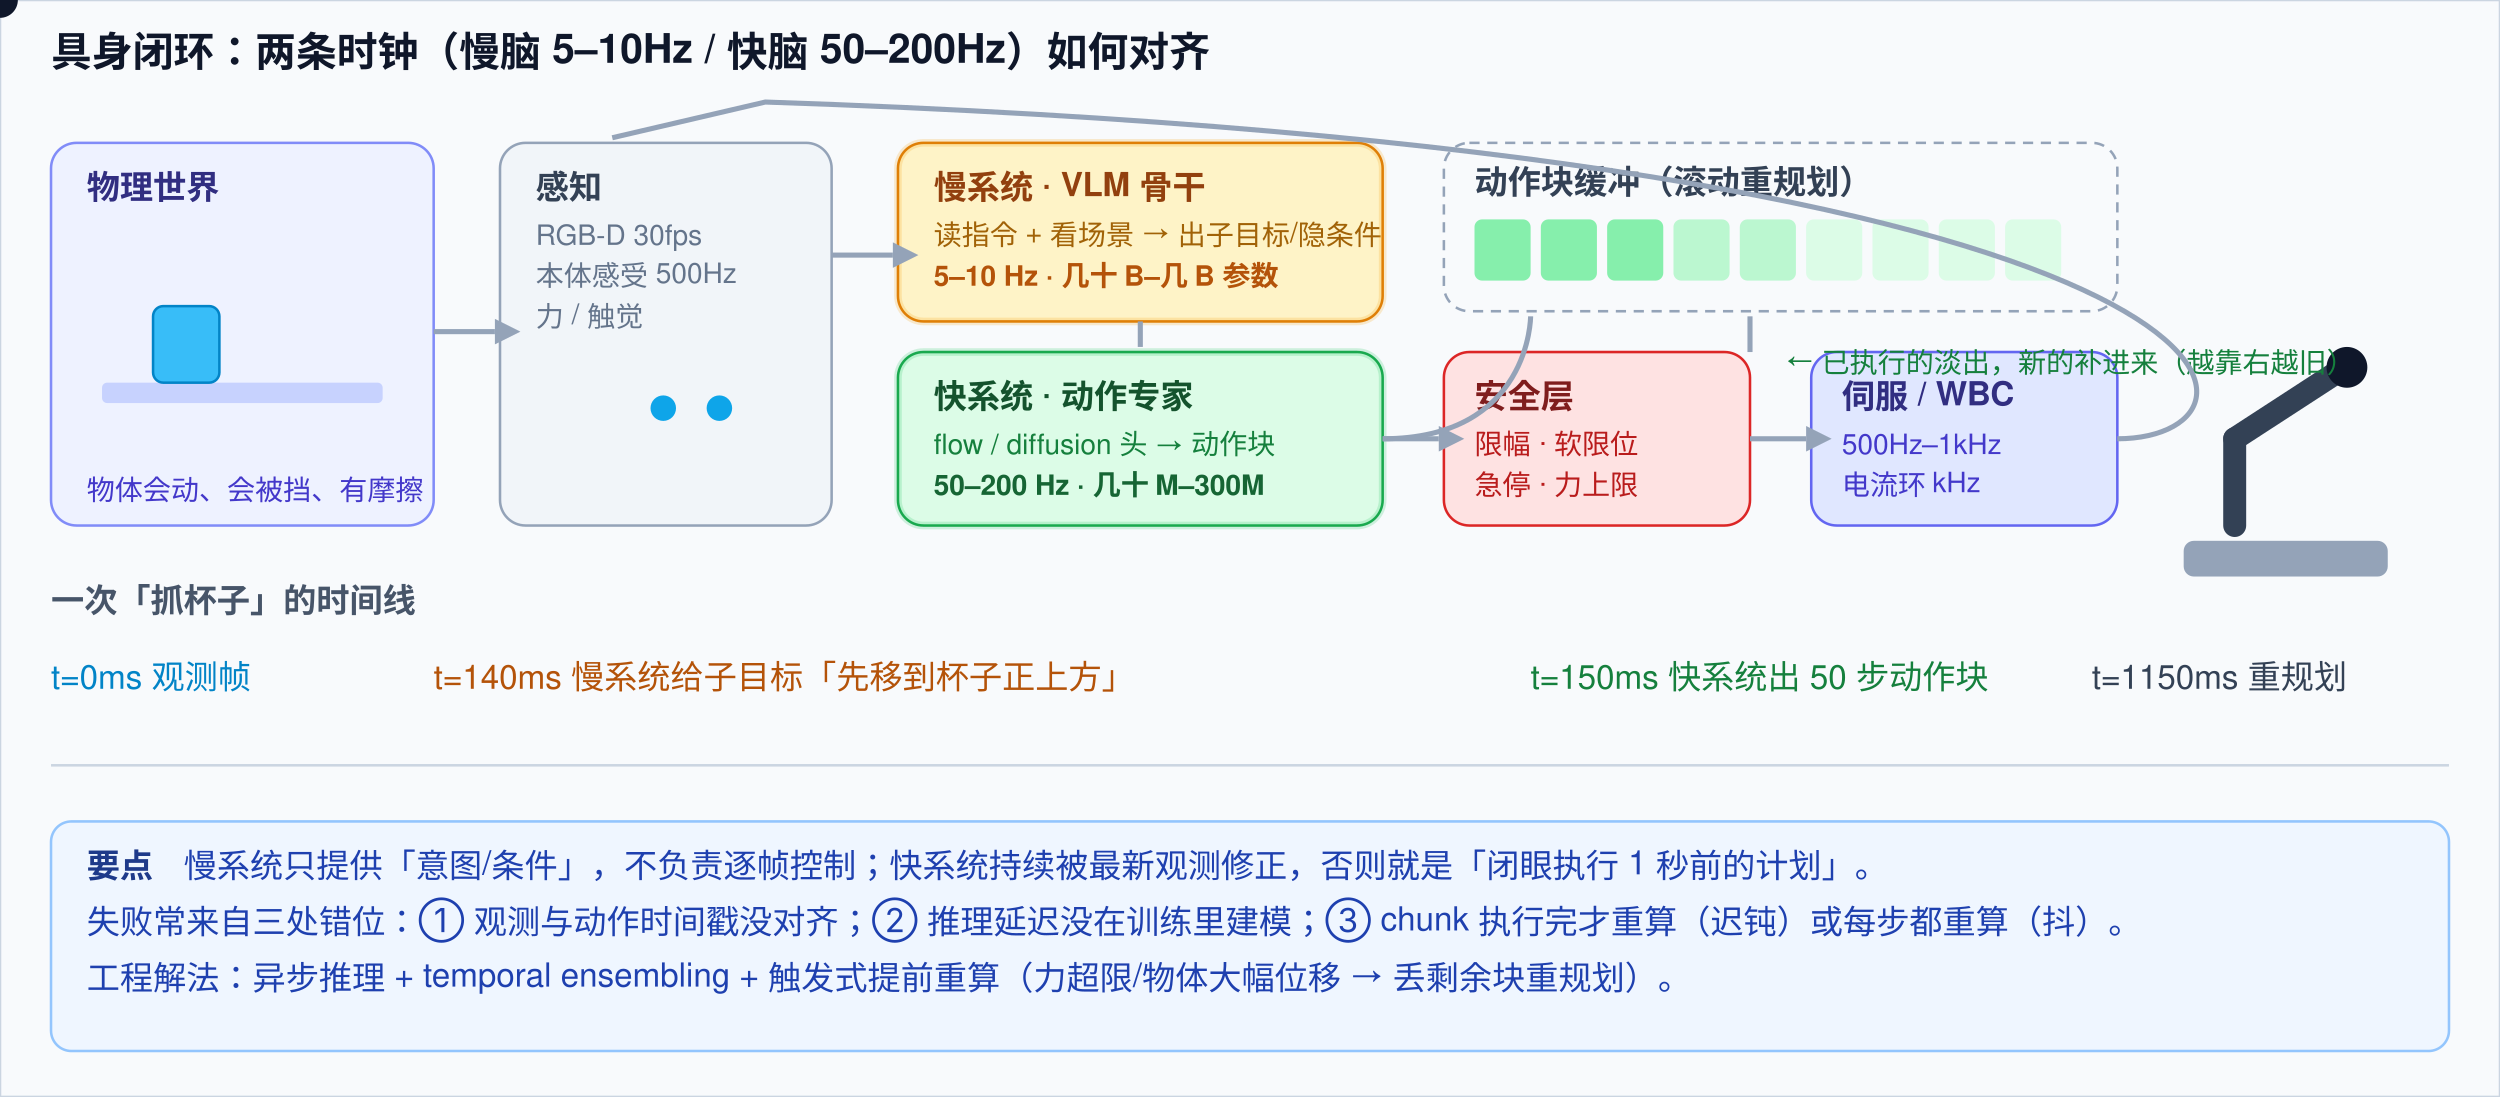
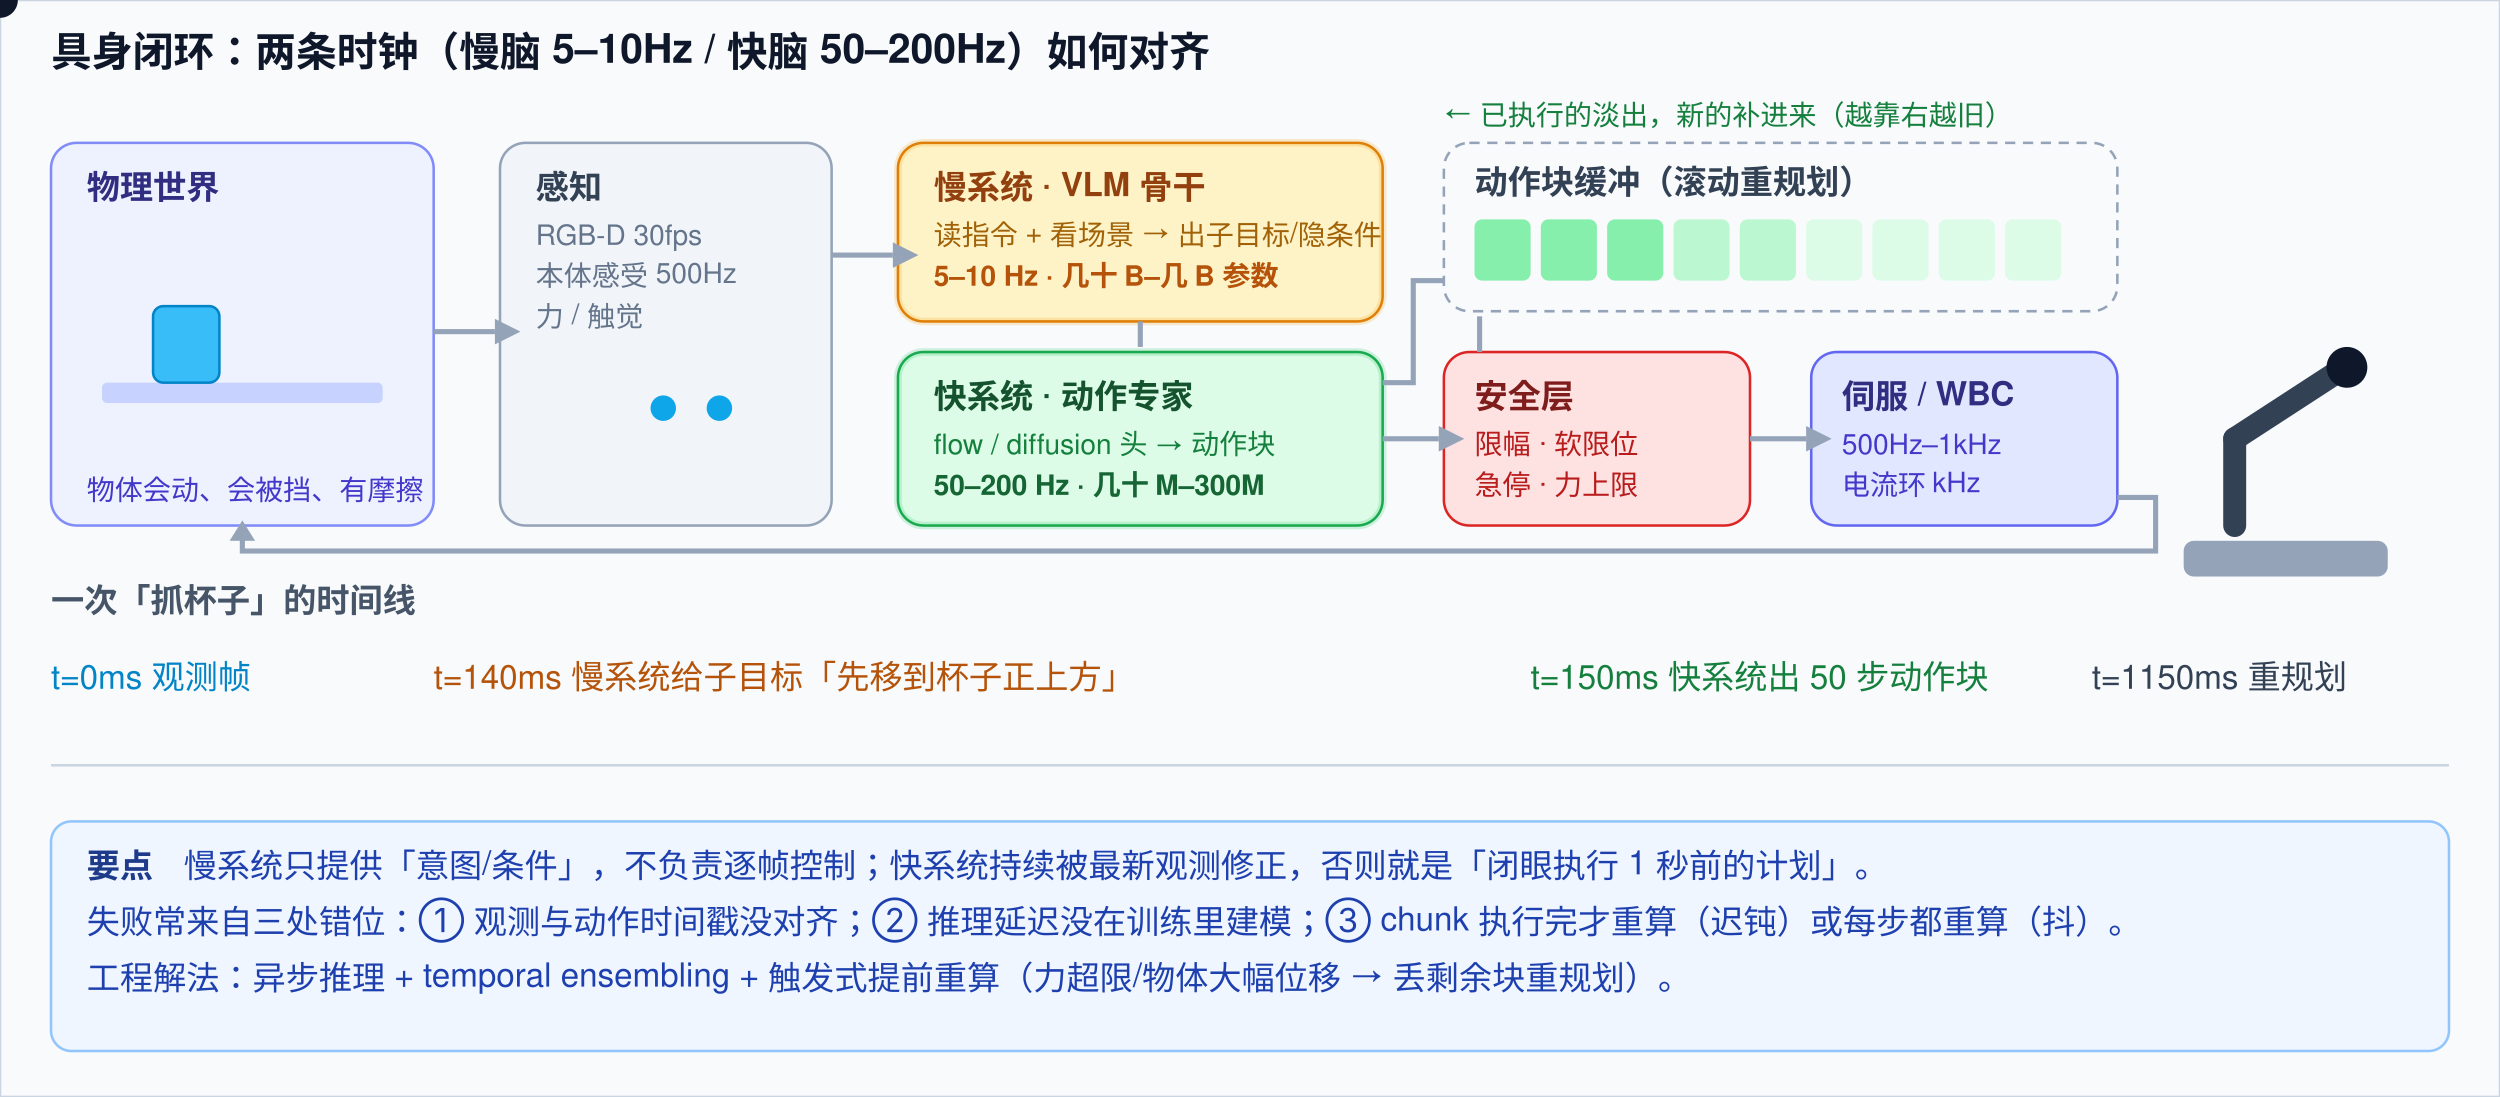
<svg xmlns="http://www.w3.org/2000/svg" viewBox="0 0 980 430" font-family="-apple-system,Segoe UI,Helvetica,Arial,sans-serif" font-size="13" role="img" aria-label="VLA 双系统感知决策行动回路动画">
  <rect x="0" y="0" width="980" height="430" fill="#f8fafc" stroke="#cbd5e1" />
  <text x="20" y="26" font-size="16" font-weight="700" fill="#0f172a">具身闭环：两条时钟（慢脑 5–10Hz / 快脑 50–200Hz）如何对齐</text>
  <rect x="20" y="56" width="150" height="150" rx="10" fill="#eef2ff" stroke="#818cf8" />
  <text x="34" y="78" fill="#312e81" font-weight="700">物理世界</text>
  <rect x="40" y="150" width="110" height="8" rx="2" fill="#c7d2fe" />
  <g>
    <rect x="60" y="120" width="26" height="30" rx="4" fill="#38bdf8" stroke="#0284c7" />
    <animateTransform attributeName="transform" type="translate" values="0 0; 40 0; 40 0; 0 0" keyTimes="0;0.35;0.7;1" dur="6s" repeatCount="indefinite" />
  </g>
  <text x="34" y="196" fill="#4338ca" font-size="11">物体会动、会被挡、有摩擦</text>
  <rect x="196" y="56" width="130" height="150" rx="10" fill="#f1f5f9" stroke="#94a3b8" />
  <text x="210" y="78" fill="#334155" font-weight="700">感知</text>
  <text x="210" y="96" fill="#64748b" font-size="11">RGB-D 30fps</text>
  <text x="210" y="112" fill="#64748b" font-size="11">本体感受 500Hz</text>
  <text x="210" y="128" fill="#64748b" font-size="11">力 / 触觉</text>
  <circle cx="260" cy="160" r="5" fill="#0ea5e9">
    <animate attributeName="cy" values="150;196;150" dur="1.2s" repeatCount="indefinite" />
    <animate attributeName="opacity" values="0;1;1;0" keyTimes="0;0.15;0.8;1" dur="1.2s" repeatCount="indefinite" />
  </circle>
  <circle cx="282" cy="160" r="5" fill="#0ea5e9">
    <animate attributeName="cy" values="150;196;150" dur="1.2s" begin="0.4s" repeatCount="indefinite" />
    <animate attributeName="opacity" values="0;1;1;0" keyTimes="0;0.15;0.8;1" dur="1.2s" begin="0.4s" repeatCount="indefinite" />
  </circle>
  <rect x="352" y="56" width="190" height="70" rx="10" fill="#fef3c7" stroke="#d97706" />
  <text x="366" y="78" fill="#92400e" font-weight="700">慢系统 · VLM 骨干</text>
  <text x="366" y="96" fill="#a16207" font-size="11">读指令 + 看场景 → 出子目标/隐条件</text>
  <text x="366" y="112" fill="#b45309" font-size="11" font-weight="700">5–10 Hz · 几十 B–几 B 参数</text>
  <rect x="352" y="56" width="190" height="70" rx="10" fill="none" stroke="#f59e0b" stroke-width="3" opacity="0.2">
    <animate attributeName="opacity" values="0.15;0.9;0.15" dur="1.05s" repeatCount="indefinite" />
  </rect>
  <rect x="352" y="138" width="190" height="68" rx="10" fill="#dcfce7" stroke="#16a34a" />
  <text x="366" y="160" fill="#14532d" font-weight="700">快系统 · 动作专家</text>
  <text x="366" y="178" fill="#15803d" font-size="11">flow / diffusion 头 → 动作块</text>
  <text x="366" y="194" fill="#166534" font-size="11" font-weight="700">50–200 Hz · 几十 M–300M</text>
  <rect x="352" y="138" width="190" height="68" rx="10" fill="none" stroke="#22c55e" stroke-width="3" opacity="0.2">
    <animate attributeName="opacity" values="0.1;0.85;0.1;0.85;0.1" dur="0.36s" repeatCount="indefinite" />
  </rect>
  <rect x="566" y="138" width="120" height="68" rx="10" fill="#fee2e2" stroke="#dc2626" />
  <text x="578" y="160" fill="#7f1d1d" font-weight="700">安全层</text>
  <text x="578" y="178" fill="#b91c1c" font-size="11">限幅 · 软限位</text>
  <text x="578" y="194" fill="#b91c1c" font-size="11">急停 · 力上限</text>
  <rect x="710" y="138" width="120" height="68" rx="10" fill="#e0e7ff" stroke="#6366f1" />
  <text x="722" y="160" fill="#312e81" font-weight="700">伺服 / WBC</text>
  <text x="722" y="178" fill="#4338ca" font-size="11">500Hz–1kHz</text>
  <text x="722" y="194" fill="#4338ca" font-size="11">电流环 kHz</text>
  <g transform="translate(856,120)" stroke="#334155" stroke-width="9" fill="none" stroke-linecap="round">
    <line x1="20" y1="86" x2="20" y2="52" />
    <g>
      <animateTransform attributeName="transform" type="rotate" values="0 20 52; -22 20 52; -6 20 52; -22 20 52; 0 20 52" keyTimes="0;0.3;0.55;0.8;1" dur="6s" repeatCount="indefinite" />
      <line x1="20" y1="52" x2="60" y2="26" />
      <circle cx="64" cy="24" r="8" fill="#0f172a" stroke="none" />
    </g>
  </g>
  <rect x="856" y="212" width="80" height="14" rx="4" fill="#94a3b8" />
  <rect x="566" y="56" width="264" height="66" rx="10" fill="#f8fafc" stroke="#94a3b8" stroke-dasharray="4 3" />
  <text x="578" y="76" fill="#334155" font-weight="700">动作块缓冲（滚动重规划）</text>
  <g>
    <rect x="578" y="86" width="22" height="24" rx="3" fill="#86efac">
      <animate attributeName="opacity" values="1;0.25;1" dur="2.1s" repeatCount="indefinite" />
    </rect>
    <rect x="604" y="86" width="22" height="24" rx="3" fill="#86efac">
      <animate attributeName="opacity" values="1;1;0.25;1" keyTimes="0;0.3;0.6;1" dur="2.1s" repeatCount="indefinite" />
    </rect>
    <rect x="630" y="86" width="22" height="24" rx="3" fill="#86efac">
      <animate attributeName="opacity" values="1;1;0.25;1" keyTimes="0;0.3;0.6;1" dur="2.1s" begin="0.2s" repeatCount="indefinite" />
    </rect>
    <rect x="656" y="86" width="22" height="24" rx="3" fill="#bbf7d0">
      <animate attributeName="opacity" values="1;1;0.3;1" keyTimes="0;0.3;0.6;1" dur="2.1s" begin="0.4s" repeatCount="indefinite" />
    </rect>
    <rect x="682" y="86" width="22" height="24" rx="3" fill="#bbf7d0">
      <animate attributeName="opacity" values="1;1;0.3;1" keyTimes="0;0.3;0.6;1" dur="2.1s" begin="0.6s" repeatCount="indefinite" />
    </rect>
    <rect x="708" y="86" width="22" height="24" rx="3" fill="#dcfce7" />
    <rect x="734" y="86" width="22" height="24" rx="3" fill="#dcfce7" />
    <rect x="760" y="86" width="22" height="24" rx="3" fill="#dcfce7" />
    <rect x="786" y="86" width="22" height="24" rx="3" fill="#dcfce7" />
  </g>
-   <text x="700" y="145" fill="#15803d" font-size="11">← 已执行的淡出，新的补进来（越靠右越旧）</text>
+   <text x="566" y="48" fill="#15803d" font-size="11">← 已执行的淡出，新的补进来（越靠右越旧）</text>
  <g stroke="#94a3b8" stroke-width="2" fill="none">
    <path d="M170 130 H194" />
    <path d="M326 100 H350" />
    <path d="M447 126 V136" />
    <path d="M542 172 H564" />
    <path d="M686 172 H708" />
-     <path d="M686 138 V124" />
-     <path d="M542 172 C600 172 600 124 600 124" />
-     <path d="M830 172 C900 172 900 60 300 40 L240 54" />
+     <path d="M580 138 V124" />
+     <path d="M542 150 H554 V110 H566" />
+     <path d="M830 195 H845 V216 H95 V210" />
  </g>
  <g fill="#94a3b8">
    <polygon points="194,125 204,130 194,135" />
    <polygon points="350,95 360,100 350,105" />
    <polygon points="564,167 574,172 564,177" />
    <polygon points="708,167 718,172 708,177" />
+     <polygon points="90,212 95,204 100,212" />
  </g>
  <text x="20" y="240" fill="#475569" font-weight="700">一次「抓杯子」的时间线</text>
  <g>
    <line x1="20" y1="300" x2="960" y2="300" stroke="#cbd5e1" />
    <text x="20" y="270" fill="#0284c7">t=0ms 观测帧</text>
    <text x="170" y="270" fill="#b45309">t=140ms 慢系统给子目标「先移到杯子正上方」</text>
    <text x="600" y="270" fill="#15803d">t=150ms 快系统出 50 步动作块</text>
    <text x="820" y="270" fill="#334155">t=1150ms 重规划</text>
    <circle r="7" fill="#0f172a">
      <animate attributeName="cx" values="30;940;30" dur="6s" repeatCount="indefinite" />
      <animate attributeName="cy" values="300;300;300" dur="6s" repeatCount="indefinite" />
    </circle>
  </g>
  <rect x="20" y="322" width="940" height="90" rx="8" fill="#eff6ff" stroke="#93c5fd" />
  <text x="34" y="344" fill="#1e3a8a" font-weight="700">要点</text>
  <text x="72" y="344" fill="#1e40af">慢系统只提供「意图/条件」，不负责逐帧控制；快系统持续被最新观测修正，否则就是「闭眼执行 1 秒前的计划」。</text>
  <text x="34" y="366" fill="#1e40af">失败常来自三处错位：① 观测与动作时间戳没对齐；② 推理延迟没在训练里建模；③ chunk 执行完才重算（迟钝）或每步都重算（抖）。</text>
  <text x="34" y="388" fill="#1e40af">工程解法：异步推理 + temporal ensembling + 触发式提前重算（力超限/物体大幅位移 → 丢剩余块重规划）。</text>
</svg>
